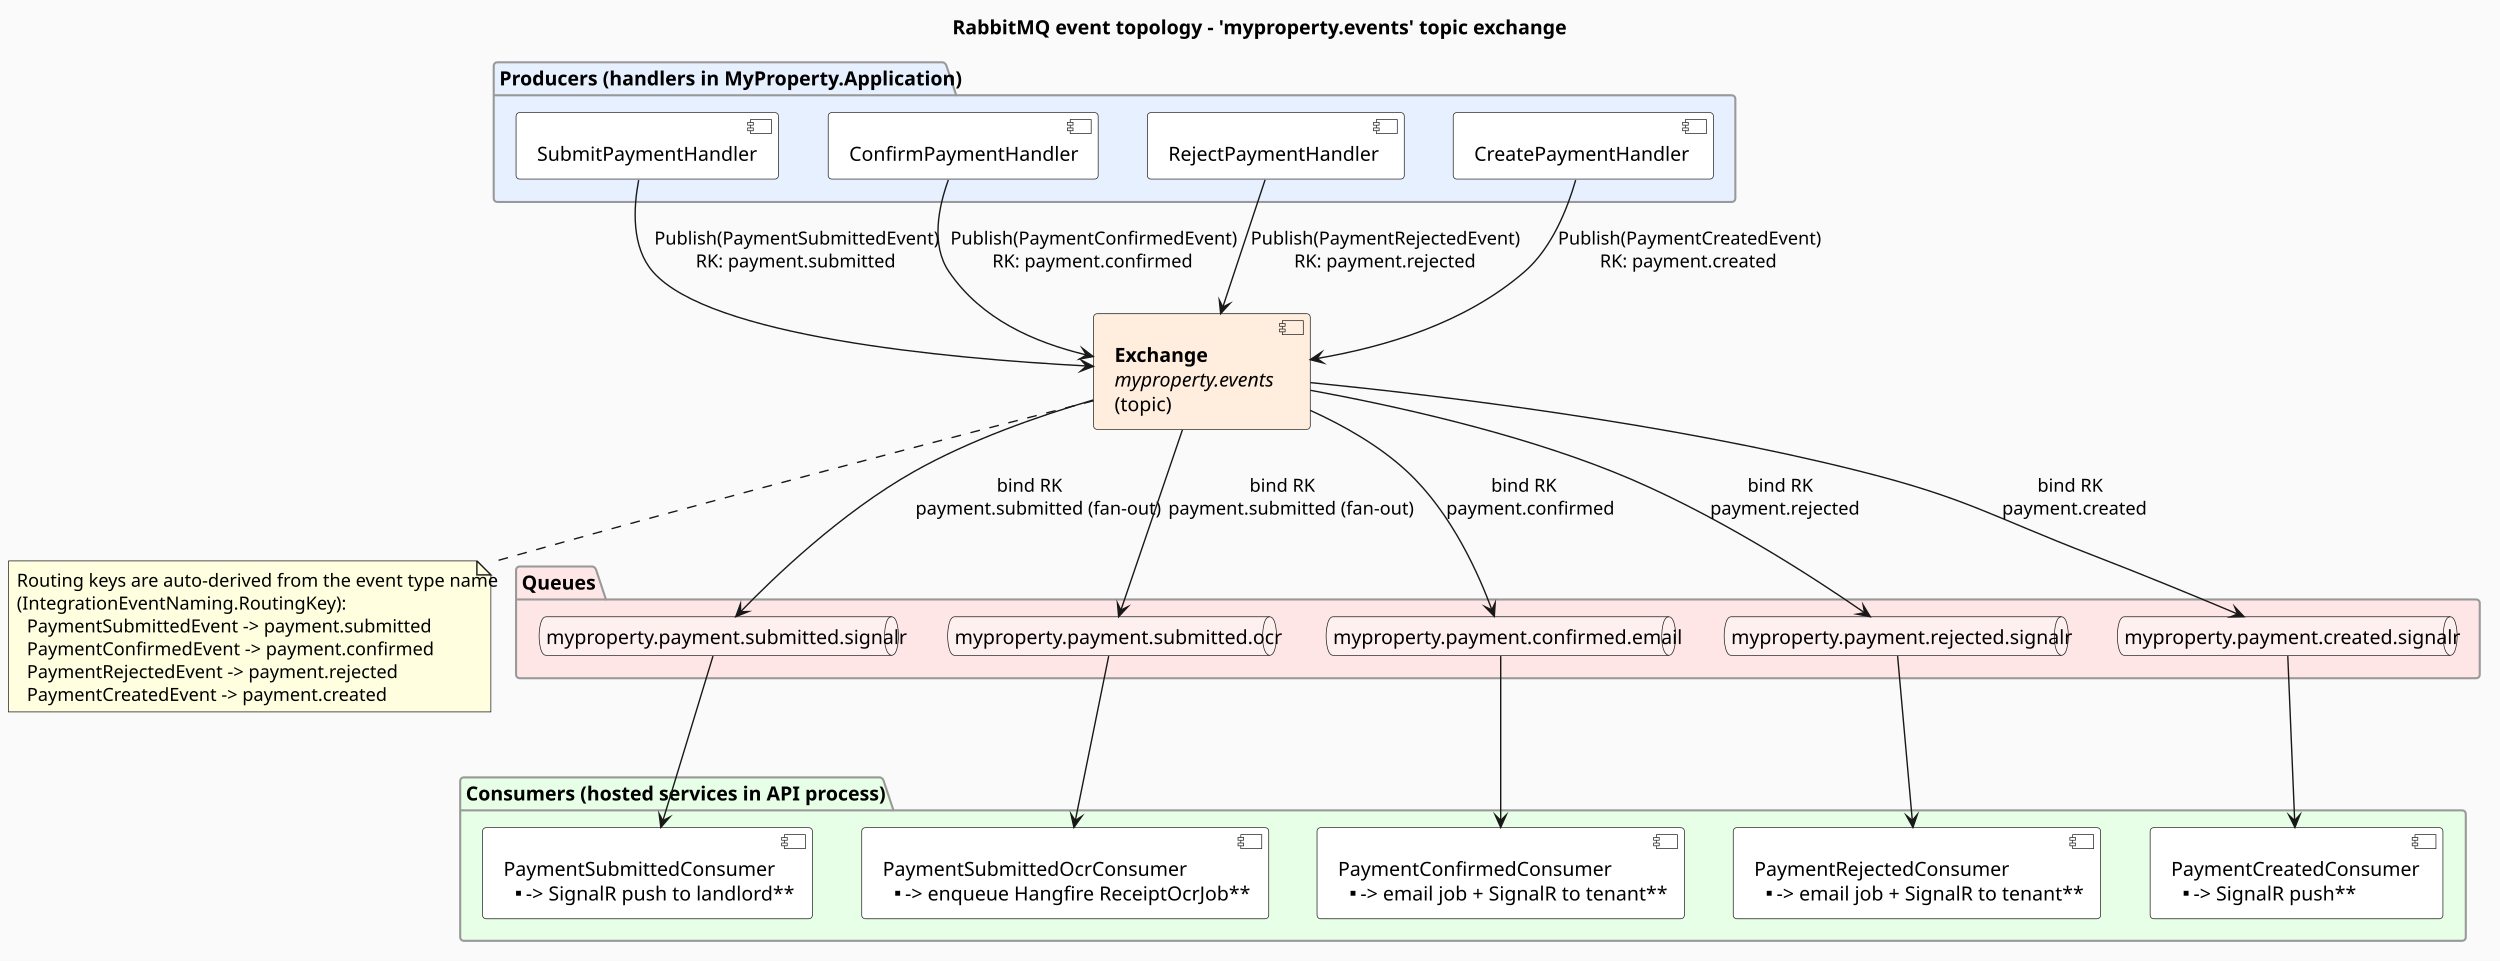
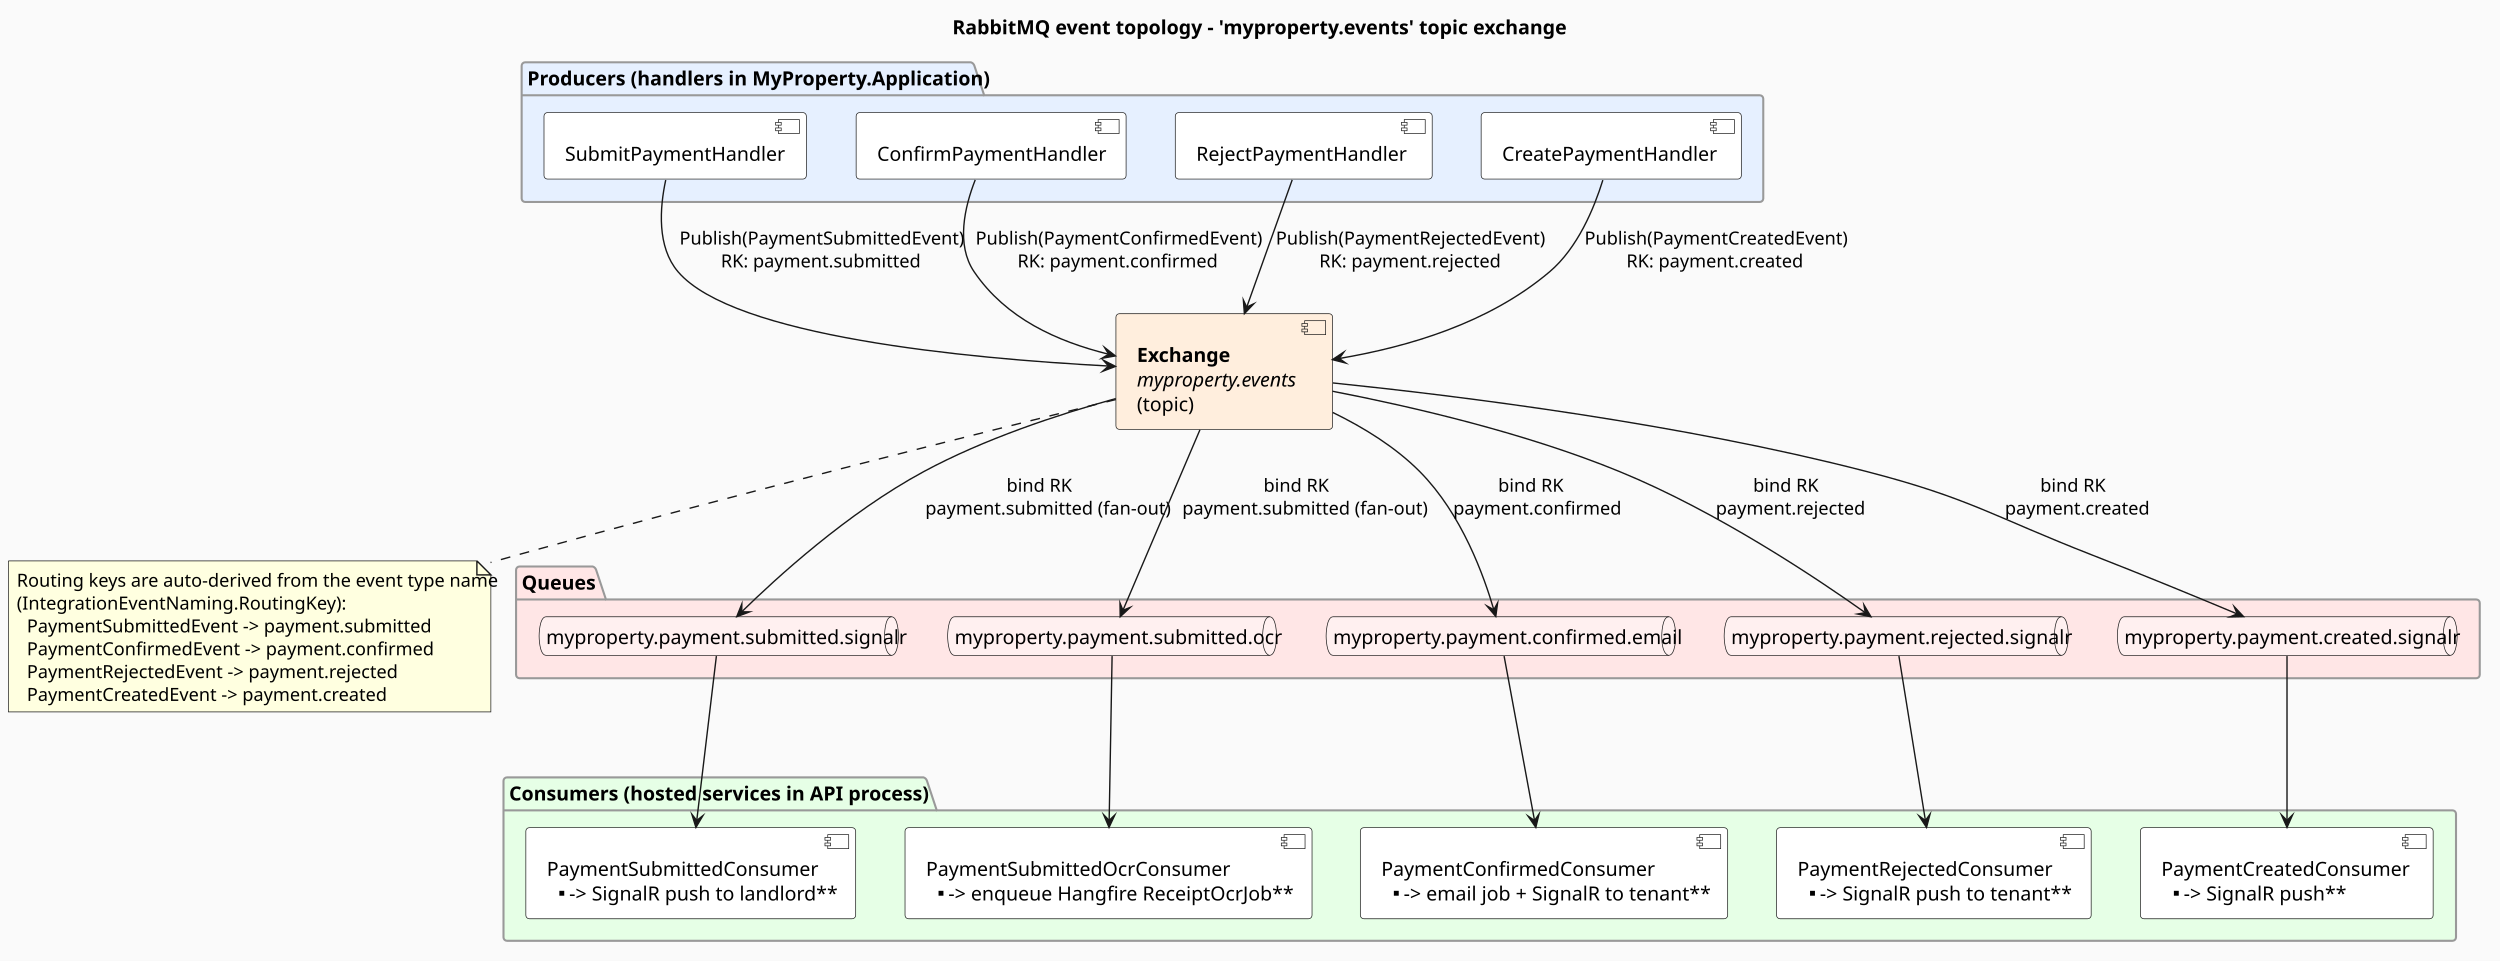
<svg xmlns="http://www.w3.org/2000/svg" contentStyleType="text/css" data-diagram-type="DESCRIPTION" height="688px" preserveAspectRatio="none" style="width:1790px;height:688px;background:#FAFAFA;" version="1.1" viewBox="0 0 1790 688" width="1790px" zoomAndPan="magnify">
  <defs />
  <g>
    <rect fill="#FAFAFA" height="688" style="stroke:none;stroke-width:1;" width="1790" x="0" y="0" />
    <g class="title" data-source-line="1">
      <text fill="#000000" font-family="sans-serif" font-size="14" font-weight="700" lengthAdjust="spacing" textLength="419.727" x="681.887" y="24.533">RabbitMQ event topology - 'myproperty.events' topic exchange</text>
    </g>
    <g class="cluster" data-qualified-name="Producers .handlers in MyProperty.Application." data-source-line="8" id="ent0001">
-       <path d="M356,44.609 L675.165,44.609 A3.75,3.75 0 0 1 677.665,47.109 L684.665,68.219 L1240,68.219 A2.5,2.5 0 0 1 1242.5,70.719 L1242.5,142.109 A2.5,2.5 0 0 1 1240,144.609 L356,144.609 A2.5,2.5 0 0 1 353.5,142.109 L353.5,47.109 A2.5,2.5 0 0 1 356,44.609" fill="#E6F0FF" style="stroke:#999999;stroke-width:1.5;" />
-       <line style="stroke:#999999;stroke-width:1.5;" x1="353.5" x2="684.665" y1="68.219" y2="68.219" />
-       <text fill="#000000" font-family="sans-serif" font-size="14" font-weight="700" lengthAdjust="spacing" textLength="318.165" x="357.5" y="61.143">Producers (handlers in MyProperty.Application)</text>
+       <path d="M376,44.609 L695.165,44.609 A3.75,3.75 0 0 1 697.665,47.109 L704.665,68.219 L1260,68.219 A2.5,2.5 0 0 1 1262.5,70.719 L1262.5,142.109 A2.5,2.5 0 0 1 1260,144.609 L376,144.609 A2.5,2.5 0 0 1 373.5,142.109 L373.5,47.109 A2.5,2.5 0 0 1 376,44.609" fill="#E6F0FF" style="stroke:#999999;stroke-width:1.5;" />
+       <line style="stroke:#999999;stroke-width:1.5;" x1="373.5" x2="704.665" y1="68.219" y2="68.219" />
+       <text fill="#000000" font-family="sans-serif" font-size="14" font-weight="700" lengthAdjust="spacing" textLength="318.165" x="377.5" y="61.143">Producers (handlers in MyProperty.Application)</text>
    </g>
    <g class="cluster" data-qualified-name="Queues" data-source-line="17" id="ent0007">
      <path d="M372,405.609 L424.352,405.609 A3.75,3.75 0 0 1 426.852,408.109 L433.852,429.219 L1773,429.219 A2.5,2.5 0 0 1 1775.5,431.719 L1775.5,483.109 A2.5,2.5 0 0 1 1773,485.609 L372,485.609 A2.5,2.5 0 0 1 369.5,483.109 L369.5,408.109 A2.5,2.5 0 0 1 372,405.609" fill="#FFE6E6" style="stroke:#999999;stroke-width:1.5;" />
      <line style="stroke:#999999;stroke-width:1.5;" x1="369.5" x2="433.852" y1="429.219" y2="429.219" />
      <text fill="#000000" font-family="sans-serif" font-size="14" font-weight="700" lengthAdjust="spacing" textLength="51.352" x="373.5" y="422.143">Queues</text>
    </g>
    <g class="cluster" data-qualified-name="Consumers .hosted services in API process." data-source-line="25" id="ent0013">
-       <path d="M332,556.609 L630.213,556.609 A3.75,3.75 0 0 1 632.713,559.109 L639.713,580.219 L1763,580.219 A2.5,2.5 0 0 1 1765.5,582.719 L1765.5,671.109 A2.5,2.5 0 0 1 1763,673.609 L332,673.609 A2.5,2.5 0 0 1 329.5,671.109 L329.5,559.109 A2.5,2.5 0 0 1 332,556.609" fill="#E6FFE6" style="stroke:#999999;stroke-width:1.5;" />
-       <line style="stroke:#999999;stroke-width:1.5;" x1="329.5" x2="639.713" y1="580.219" y2="580.219" />
-       <text fill="#000000" font-family="sans-serif" font-size="14" font-weight="700" lengthAdjust="spacing" textLength="297.213" x="333.5" y="573.143">Consumers (hosted services in API process)</text>
+       <path d="M363,556.609 L661.213,556.609 A3.75,3.75 0 0 1 663.713,559.109 L670.713,580.219 L1756,580.219 A2.5,2.5 0 0 1 1758.5,582.719 L1758.5,671.109 A2.5,2.5 0 0 1 1756,673.609 L363,673.609 A2.5,2.5 0 0 1 360.5,671.109 L360.5,559.109 A2.5,2.5 0 0 1 363,556.609" fill="#E6FFE6" style="stroke:#999999;stroke-width:1.5;" />
+       <line style="stroke:#999999;stroke-width:1.5;" x1="360.5" x2="670.713" y1="580.219" y2="580.219" />
+       <text fill="#000000" font-family="sans-serif" font-size="14" font-weight="700" lengthAdjust="spacing" textLength="297.213" x="364.5" y="573.143">Consumers (hosted services in API process)</text>
    </g>
    <g class="entity" data-qualified-name="Producers .handlers in MyProperty.Application..h_submit" data-source-line="9" id="ent0002">
-       <rect fill="#FFFFFF" height="47.609" rx="2.5" ry="2.5" style="stroke:#181818;stroke-width:0.5;" width="187.848" x="369.5" y="80.609" />
-       <rect fill="#FFFFFF" height="10" style="stroke:#181818;stroke-width:0.5;" width="15" x="537.348" y="85.609" />
-       <rect fill="#FFFFFF" height="2" style="stroke:#181818;stroke-width:0.5;" width="4" x="535.348" y="87.609" />
-       <rect fill="#FFFFFF" height="2" style="stroke:#181818;stroke-width:0.5;" width="4" x="535.348" y="91.609" />
-       <text fill="#000000" font-family="sans-serif" font-size="14" lengthAdjust="spacing" textLength="147.848" x="384.5" y="115.143">SubmitPaymentHandler</text>
+       <rect fill="#FFFFFF" height="47.609" rx="2.5" ry="2.5" style="stroke:#181818;stroke-width:0.5;" width="187.848" x="389.5" y="80.609" />
+       <rect fill="#FFFFFF" height="10" style="stroke:#181818;stroke-width:0.5;" width="15" x="557.348" y="85.609" />
+       <rect fill="#FFFFFF" height="2" style="stroke:#181818;stroke-width:0.5;" width="4" x="555.348" y="87.609" />
+       <rect fill="#FFFFFF" height="2" style="stroke:#181818;stroke-width:0.5;" width="4" x="555.348" y="91.609" />
+       <text fill="#000000" font-family="sans-serif" font-size="14" lengthAdjust="spacing" textLength="147.848" x="404.5" y="115.143">SubmitPaymentHandler</text>
    </g>
    <g class="entity" data-qualified-name="Producers .handlers in MyProperty.Application..h_confirm" data-source-line="10" id="ent0003">
-       <rect fill="#FFFFFF" height="47.609" rx="2.5" ry="2.5" style="stroke:#181818;stroke-width:0.5;" width="193.282" x="593" y="80.609" />
-       <rect fill="#FFFFFF" height="10" style="stroke:#181818;stroke-width:0.5;" width="15" x="766.282" y="85.609" />
-       <rect fill="#FFFFFF" height="2" style="stroke:#181818;stroke-width:0.5;" width="4" x="764.282" y="87.609" />
-       <rect fill="#FFFFFF" height="2" style="stroke:#181818;stroke-width:0.5;" width="4" x="764.282" y="91.609" />
-       <text fill="#000000" font-family="sans-serif" font-size="14" lengthAdjust="spacing" textLength="153.282" x="608" y="115.143">ConfirmPaymentHandler</text>
+       <rect fill="#FFFFFF" height="47.609" rx="2.5" ry="2.5" style="stroke:#181818;stroke-width:0.5;" width="193.282" x="613" y="80.609" />
+       <rect fill="#FFFFFF" height="10" style="stroke:#181818;stroke-width:0.5;" width="15" x="786.282" y="85.609" />
+       <rect fill="#FFFFFF" height="2" style="stroke:#181818;stroke-width:0.5;" width="4" x="784.282" y="87.609" />
+       <rect fill="#FFFFFF" height="2" style="stroke:#181818;stroke-width:0.5;" width="4" x="784.282" y="91.609" />
+       <text fill="#000000" font-family="sans-serif" font-size="14" lengthAdjust="spacing" textLength="153.282" x="628" y="115.143">ConfirmPaymentHandler</text>
    </g>
    <g class="entity" data-qualified-name="Producers .handlers in MyProperty.Application..h_reject" data-source-line="11" id="ent0004">
-       <rect fill="#FFFFFF" height="47.609" rx="2.5" ry="2.5" style="stroke:#181818;stroke-width:0.5;" width="183.958" x="821.5" y="80.609" />
-       <rect fill="#FFFFFF" height="10" style="stroke:#181818;stroke-width:0.5;" width="15" x="985.458" y="85.609" />
-       <rect fill="#FFFFFF" height="2" style="stroke:#181818;stroke-width:0.5;" width="4" x="983.458" y="87.609" />
-       <rect fill="#FFFFFF" height="2" style="stroke:#181818;stroke-width:0.5;" width="4" x="983.458" y="91.609" />
-       <text fill="#000000" font-family="sans-serif" font-size="14" lengthAdjust="spacing" textLength="143.958" x="836.5" y="115.143">RejectPaymentHandler</text>
+       <rect fill="#FFFFFF" height="47.609" rx="2.5" ry="2.5" style="stroke:#181818;stroke-width:0.5;" width="183.958" x="841.5" y="80.609" />
+       <rect fill="#FFFFFF" height="10" style="stroke:#181818;stroke-width:0.5;" width="15" x="1005.458" y="85.609" />
+       <rect fill="#FFFFFF" height="2" style="stroke:#181818;stroke-width:0.5;" width="4" x="1003.458" y="87.609" />
+       <rect fill="#FFFFFF" height="2" style="stroke:#181818;stroke-width:0.5;" width="4" x="1003.458" y="91.609" />
+       <text fill="#000000" font-family="sans-serif" font-size="14" lengthAdjust="spacing" textLength="143.958" x="856.5" y="115.143">RejectPaymentHandler</text>
    </g>
    <g class="entity" data-qualified-name="Producers .handlers in MyProperty.Application..h_create" data-source-line="12" id="ent0005">
-       <rect fill="#FFFFFF" height="47.609" rx="2.5" ry="2.5" style="stroke:#181818;stroke-width:0.5;" width="186.296" x="1040.5" y="80.609" />
-       <rect fill="#FFFFFF" height="10" style="stroke:#181818;stroke-width:0.5;" width="15" x="1206.796" y="85.609" />
-       <rect fill="#FFFFFF" height="2" style="stroke:#181818;stroke-width:0.5;" width="4" x="1204.796" y="87.609" />
-       <rect fill="#FFFFFF" height="2" style="stroke:#181818;stroke-width:0.5;" width="4" x="1204.796" y="91.609" />
-       <text fill="#000000" font-family="sans-serif" font-size="14" lengthAdjust="spacing" textLength="146.296" x="1055.5" y="115.143">CreatePaymentHandler</text>
+       <rect fill="#FFFFFF" height="47.609" rx="2.5" ry="2.5" style="stroke:#181818;stroke-width:0.5;" width="186.296" x="1060.5" y="80.609" />
+       <rect fill="#FFFFFF" height="10" style="stroke:#181818;stroke-width:0.5;" width="15" x="1226.796" y="85.609" />
+       <rect fill="#FFFFFF" height="2" style="stroke:#181818;stroke-width:0.5;" width="4" x="1224.796" y="87.609" />
+       <rect fill="#FFFFFF" height="2" style="stroke:#181818;stroke-width:0.5;" width="4" x="1224.796" y="91.609" />
+       <text fill="#000000" font-family="sans-serif" font-size="14" lengthAdjust="spacing" textLength="146.296" x="1075.5" y="115.143">CreatePaymentHandler</text>
    </g>
    <g class="entity" data-qualified-name="Queues.q_submit_signalr" data-source-line="18" id="ent0008">
      <path d="M391,441.609 L638.323,441.609 C643.323,441.609 643.323,455.414 643.323,455.414 C643.323,455.414 643.323,469.219 638.323,469.219 L391,469.219 C386,469.219 386,455.414 386,455.414 C386,455.414 386,441.609 391,441.609" fill="#FFF0F0" style="stroke:#181818;stroke-width:0.5;" />
      <path d="M638.323,441.609 C633.323,441.609 633.323,455.414 633.323,455.414 C633.323,469.219 638.323,469.219 638.323,469.219" fill="none" style="stroke:#181818;stroke-width:0.5;" />
      <text fill="#000000" font-family="sans-serif" font-size="14" lengthAdjust="spacing" textLength="237.323" x="391" y="461.143">myproperty.payment.submitted.signalr</text>
    </g>
    <g class="entity" data-qualified-name="Queues.q_submit_ocr" data-source-line="19" id="ent0009">
      <path d="M683.5,441.609 L909.03,441.609 C914.03,441.609 914.03,455.414 914.03,455.414 C914.03,455.414 914.03,469.219 909.03,469.219 L683.5,469.219 C678.5,469.219 678.5,455.414 678.5,455.414 C678.5,455.414 678.5,441.609 683.5,441.609" fill="#FFF0F0" style="stroke:#181818;stroke-width:0.5;" />
      <path d="M909.03,441.609 C904.03,441.609 904.03,455.414 904.03,455.414 C904.03,469.219 909.03,469.219 909.03,469.219" fill="none" style="stroke:#181818;stroke-width:0.5;" />
      <text fill="#000000" font-family="sans-serif" font-size="14" lengthAdjust="spacing" textLength="215.53" x="683.5" y="461.143">myproperty.payment.submitted.ocr</text>
    </g>
    <g class="entity" data-qualified-name="Queues.q_confirmed" data-source-line="20" id="ent0010">
      <path d="M954.5,441.609 L1194.81,441.609 C1199.81,441.609 1199.81,455.414 1199.81,455.414 C1199.81,455.414 1199.81,469.219 1194.81,469.219 L954.5,469.219 C949.5,469.219 949.5,455.414 949.5,455.414 C949.5,455.414 949.5,441.609 954.5,441.609" fill="#FFF0F0" style="stroke:#181818;stroke-width:0.5;" />
      <path d="M1194.81,441.609 C1189.81,441.609 1189.81,455.414 1189.81,455.414 C1189.81,469.219 1194.81,469.219 1194.81,469.219" fill="none" style="stroke:#181818;stroke-width:0.5;" />
      <text fill="#000000" font-family="sans-serif" font-size="14" lengthAdjust="spacing" textLength="230.31" x="954.5" y="461.143">myproperty.payment.confirmed.email</text>
    </g>
    <g class="entity" data-qualified-name="Queues.q_rejected" data-source-line="21" id="ent0011">
      <path d="M1239.5,441.609 L1475.934,441.609 C1480.934,441.609 1480.934,455.414 1480.934,455.414 C1480.934,455.414 1480.934,469.219 1475.934,469.219 L1239.5,469.219 C1234.5,469.219 1234.5,455.414 1234.5,455.414 C1234.5,455.414 1234.5,441.609 1239.5,441.609" fill="#FFF0F0" style="stroke:#181818;stroke-width:0.5;" />
      <path d="M1475.934,441.609 C1470.934,441.609 1470.934,455.414 1470.934,455.414 C1470.934,469.219 1475.934,469.219 1475.934,469.219" fill="none" style="stroke:#181818;stroke-width:0.5;" />
      <text fill="#000000" font-family="sans-serif" font-size="14" lengthAdjust="spacing" textLength="226.434" x="1239.5" y="461.143">myproperty.payment.rejected.signalr</text>
    </g>
    <g class="entity" data-qualified-name="Queues.q_created" data-source-line="22" id="ent0012">
      <path d="M1521,441.609 L1754.323,441.609 C1759.323,441.609 1759.323,455.414 1759.323,455.414 C1759.323,455.414 1759.323,469.219 1754.323,469.219 L1521,469.219 C1516,469.219 1516,455.414 1516,455.414 C1516,455.414 1516,441.609 1521,441.609" fill="#FFF0F0" style="stroke:#181818;stroke-width:0.5;" />
      <path d="M1754.323,441.609 C1749.323,441.609 1749.323,455.414 1749.323,455.414 C1749.323,469.219 1754.323,469.219 1754.323,469.219" fill="none" style="stroke:#181818;stroke-width:0.5;" />
      <text fill="#000000" font-family="sans-serif" font-size="14" lengthAdjust="spacing" textLength="223.323" x="1521" y="461.143">myproperty.payment.created.signalr</text>
    </g>
    <g class="entity" data-qualified-name="Consumers .hosted services in API process..c_submit_sig" data-source-line="26" id="ent0014">
-       <rect fill="#FFFFFF" height="65.219" rx="2.5" ry="2.5" style="stroke:#181818;stroke-width:0.5;" width="236.168" x="345.5" y="592.609" />
-       <rect fill="#FFFFFF" height="10" style="stroke:#181818;stroke-width:0.5;" width="15" x="561.668" y="597.609" />
-       <rect fill="#FFFFFF" height="2" style="stroke:#181818;stroke-width:0.5;" width="4" x="559.668" y="599.609" />
-       <rect fill="#FFFFFF" height="2" style="stroke:#181818;stroke-width:0.5;" width="4" x="559.668" y="603.609" />
-       <text fill="#000000" font-family="sans-serif" font-size="14" lengthAdjust="spacing" textLength="182.861" x="360.5" y="627.143">PaymentSubmittedConsumer</text>
-       <rect fill="#000000" height="3.5" width="3.5" x="369.5" y="637.828" />
-       <text fill="#000000" font-family="sans-serif" font-size="14" lengthAdjust="spacing" textLength="180.168" x="376.5" y="644.752">-&gt; SignalR push to landlord**</text>
+       <rect fill="#FFFFFF" height="65.219" rx="2.5" ry="2.5" style="stroke:#181818;stroke-width:0.5;" width="236.168" x="376.5" y="592.609" />
+       <rect fill="#FFFFFF" height="10" style="stroke:#181818;stroke-width:0.5;" width="15" x="592.668" y="597.609" />
+       <rect fill="#FFFFFF" height="2" style="stroke:#181818;stroke-width:0.5;" width="4" x="590.668" y="599.609" />
+       <rect fill="#FFFFFF" height="2" style="stroke:#181818;stroke-width:0.5;" width="4" x="590.668" y="603.609" />
+       <text fill="#000000" font-family="sans-serif" font-size="14" lengthAdjust="spacing" textLength="182.861" x="391.5" y="627.143">PaymentSubmittedConsumer</text>
+       <rect fill="#000000" height="3.5" width="3.5" x="400.5" y="637.828" />
+       <text fill="#000000" font-family="sans-serif" font-size="14" lengthAdjust="spacing" textLength="180.168" x="407.5" y="644.752">-&gt; SignalR push to landlord**</text>
    </g>
    <g class="entity" data-qualified-name="Consumers .hosted services in API process..c_submit_ocr" data-source-line="27" id="ent0015">
-       <rect fill="#FFFFFF" height="65.219" rx="2.5" ry="2.5" style="stroke:#181818;stroke-width:0.5;" width="291.416" x="617" y="592.609" />
-       <rect fill="#FFFFFF" height="10" style="stroke:#181818;stroke-width:0.5;" width="15" x="888.416" y="597.609" />
-       <rect fill="#FFFFFF" height="2" style="stroke:#181818;stroke-width:0.5;" width="4" x="886.416" y="599.609" />
-       <rect fill="#FFFFFF" height="2" style="stroke:#181818;stroke-width:0.5;" width="4" x="886.416" y="603.609" />
-       <text fill="#000000" font-family="sans-serif" font-size="14" lengthAdjust="spacing" textLength="205.413" x="632" y="627.143">PaymentSubmittedOcrConsumer</text>
-       <rect fill="#000000" height="3.5" width="3.5" x="641" y="637.828" />
-       <text fill="#000000" font-family="sans-serif" font-size="14" lengthAdjust="spacing" textLength="235.416" x="648" y="644.752">-&gt; enqueue Hangfire ReceiptOcrJob**</text>
+       <rect fill="#FFFFFF" height="65.219" rx="2.5" ry="2.5" style="stroke:#181818;stroke-width:0.5;" width="291.416" x="648" y="592.609" />
+       <rect fill="#FFFFFF" height="10" style="stroke:#181818;stroke-width:0.5;" width="15" x="919.416" y="597.609" />
+       <rect fill="#FFFFFF" height="2" style="stroke:#181818;stroke-width:0.5;" width="4" x="917.416" y="599.609" />
+       <rect fill="#FFFFFF" height="2" style="stroke:#181818;stroke-width:0.5;" width="4" x="917.416" y="603.609" />
+       <text fill="#000000" font-family="sans-serif" font-size="14" lengthAdjust="spacing" textLength="205.413" x="663" y="627.143">PaymentSubmittedOcrConsumer</text>
+       <rect fill="#000000" height="3.5" width="3.5" x="672" y="637.828" />
+       <text fill="#000000" font-family="sans-serif" font-size="14" lengthAdjust="spacing" textLength="235.416" x="679" y="644.752">-&gt; enqueue Hangfire ReceiptOcrJob**</text>
    </g>
    <g class="entity" data-qualified-name="Consumers .hosted services in API process..c_confirmed" data-source-line="28" id="ent0016">
-       <rect fill="#FFFFFF" height="65.219" rx="2.5" ry="2.5" style="stroke:#181818;stroke-width:0.5;" width="263.013" x="943" y="592.609" />
-       <rect fill="#FFFFFF" height="10" style="stroke:#181818;stroke-width:0.5;" width="15" x="1186.013" y="597.609" />
-       <rect fill="#FFFFFF" height="2" style="stroke:#181818;stroke-width:0.5;" width="4" x="1184.013" y="599.609" />
-       <rect fill="#FFFFFF" height="2" style="stroke:#181818;stroke-width:0.5;" width="4" x="1184.013" y="603.609" />
-       <text fill="#000000" font-family="sans-serif" font-size="14" lengthAdjust="spacing" textLength="184.406" x="958" y="627.143">PaymentConfirmedConsumer</text>
-       <rect fill="#000000" height="3.5" width="3.5" x="967" y="637.828" />
-       <text fill="#000000" font-family="sans-serif" font-size="14" lengthAdjust="spacing" textLength="207.013" x="974" y="644.752">-&gt; email job + SignalR to tenant**</text>
+       <rect fill="#FFFFFF" height="65.219" rx="2.5" ry="2.5" style="stroke:#181818;stroke-width:0.5;" width="263.013" x="974" y="592.609" />
+       <rect fill="#FFFFFF" height="10" style="stroke:#181818;stroke-width:0.5;" width="15" x="1217.013" y="597.609" />
+       <rect fill="#FFFFFF" height="2" style="stroke:#181818;stroke-width:0.5;" width="4" x="1215.013" y="599.609" />
+       <rect fill="#FFFFFF" height="2" style="stroke:#181818;stroke-width:0.5;" width="4" x="1215.013" y="603.609" />
+       <text fill="#000000" font-family="sans-serif" font-size="14" lengthAdjust="spacing" textLength="184.406" x="989" y="627.143">PaymentConfirmedConsumer</text>
+       <rect fill="#000000" height="3.5" width="3.5" x="998" y="637.828" />
+       <text fill="#000000" font-family="sans-serif" font-size="14" lengthAdjust="spacing" textLength="207.013" x="1005" y="644.752">-&gt; email job + SignalR to tenant**</text>
    </g>
    <g class="entity" data-qualified-name="Consumers .hosted services in API process..c_rejected" data-source-line="29" id="ent0017">
-       <rect fill="#FFFFFF" height="65.219" rx="2.5" ry="2.5" style="stroke:#181818;stroke-width:0.5;" width="263.013" x="1241" y="592.609" />
-       <rect fill="#FFFFFF" height="10" style="stroke:#181818;stroke-width:0.5;" width="15" x="1484.013" y="597.609" />
-       <rect fill="#FFFFFF" height="2" style="stroke:#181818;stroke-width:0.5;" width="4" x="1482.013" y="599.609" />
-       <rect fill="#FFFFFF" height="2" style="stroke:#181818;stroke-width:0.5;" width="4" x="1482.013" y="603.609" />
-       <text fill="#000000" font-family="sans-serif" font-size="14" lengthAdjust="spacing" textLength="175.082" x="1256" y="627.143">PaymentRejectedConsumer</text>
-       <rect fill="#000000" height="3.5" width="3.5" x="1265" y="637.828" />
-       <text fill="#000000" font-family="sans-serif" font-size="14" lengthAdjust="spacing" textLength="207.013" x="1272" y="644.752">-&gt; email job + SignalR to tenant**</text>
+       <rect fill="#FFFFFF" height="65.219" rx="2.5" ry="2.5" style="stroke:#181818;stroke-width:0.5;" width="225.278" x="1272" y="592.609" />
+       <rect fill="#FFFFFF" height="10" style="stroke:#181818;stroke-width:0.5;" width="15" x="1477.278" y="597.609" />
+       <rect fill="#FFFFFF" height="2" style="stroke:#181818;stroke-width:0.5;" width="4" x="1475.278" y="599.609" />
+       <rect fill="#FFFFFF" height="2" style="stroke:#181818;stroke-width:0.5;" width="4" x="1475.278" y="603.609" />
+       <text fill="#000000" font-family="sans-serif" font-size="14" lengthAdjust="spacing" textLength="175.082" x="1287" y="627.143">PaymentRejectedConsumer</text>
+       <rect fill="#000000" height="3.5" width="3.5" x="1296" y="637.828" />
+       <text fill="#000000" font-family="sans-serif" font-size="14" lengthAdjust="spacing" textLength="169.278" x="1303" y="644.752">-&gt; SignalR push to tenant**</text>
    </g>
    <g class="entity" data-qualified-name="Consumers .hosted services in API process..c_created" data-source-line="30" id="ent0018">
-       <rect fill="#FFFFFF" height="65.219" rx="2.5" ry="2.5" style="stroke:#181818;stroke-width:0.5;" width="209.634" x="1539.5" y="592.609" />
-       <rect fill="#FFFFFF" height="10" style="stroke:#181818;stroke-width:0.5;" width="15" x="1729.134" y="597.609" />
-       <rect fill="#FFFFFF" height="2" style="stroke:#181818;stroke-width:0.5;" width="4" x="1727.134" y="599.609" />
-       <rect fill="#FFFFFF" height="2" style="stroke:#181818;stroke-width:0.5;" width="4" x="1727.134" y="603.609" />
-       <text fill="#000000" font-family="sans-serif" font-size="14" lengthAdjust="spacing" textLength="169.634" x="1554.5" y="627.143">PaymentCreatedConsumer</text>
-       <rect fill="#000000" height="3.5" width="3.5" x="1563.5" y="637.828" />
-       <text fill="#000000" font-family="sans-serif" font-size="14" lengthAdjust="spacing" textLength="110.899" x="1570.5" y="644.752">-&gt; SignalR push**</text>
+       <rect fill="#FFFFFF" height="65.219" rx="2.5" ry="2.5" style="stroke:#181818;stroke-width:0.5;" width="209.634" x="1532.5" y="592.609" />
+       <rect fill="#FFFFFF" height="10" style="stroke:#181818;stroke-width:0.5;" width="15" x="1722.134" y="597.609" />
+       <rect fill="#FFFFFF" height="2" style="stroke:#181818;stroke-width:0.5;" width="4" x="1720.134" y="599.609" />
+       <rect fill="#FFFFFF" height="2" style="stroke:#181818;stroke-width:0.5;" width="4" x="1720.134" y="603.609" />
+       <text fill="#000000" font-family="sans-serif" font-size="14" lengthAdjust="spacing" textLength="169.634" x="1547.5" y="627.143">PaymentCreatedConsumer</text>
+       <rect fill="#000000" height="3.5" width="3.5" x="1556.5" y="637.828" />
+       <text fill="#000000" font-family="sans-serif" font-size="14" lengthAdjust="spacing" textLength="110.899" x="1563.5" y="644.752">-&gt; SignalR push**</text>
    </g>
    <g class="entity" data-qualified-name="exchange" data-source-line="15" id="ent0006">
-       <rect fill="#FFEEDD" height="82.828" rx="2.5" ry="2.5" style="stroke:#181818;stroke-width:0.5;" width="155.158" x="783" y="224.609" />
-       <rect fill="#FFEEDD" height="10" style="stroke:#181818;stroke-width:0.5;" width="15" x="918.158" y="229.609" />
-       <rect fill="#FFEEDD" height="2" style="stroke:#181818;stroke-width:0.5;" width="4" x="916.158" y="231.609" />
-       <rect fill="#FFEEDD" height="2" style="stroke:#181818;stroke-width:0.5;" width="4" x="916.158" y="235.609" />
-       <text fill="#000000" font-family="sans-serif" font-size="14" font-weight="700" lengthAdjust="spacing" textLength="66.138" x="798" y="259.143">Exchange</text>
-       <text fill="#000000" font-family="sans-serif" font-size="14" font-style="italic" lengthAdjust="spacing" textLength="115.158" x="798" y="276.752">myproperty.events</text>
-       <text fill="#000000" font-family="sans-serif" font-size="14" lengthAdjust="spacing" textLength="38.897" x="798" y="294.361">(topic)</text>
+       <rect fill="#FFEEDD" height="82.828" rx="2.5" ry="2.5" style="stroke:#181818;stroke-width:0.5;" width="155.158" x="799" y="224.609" />
+       <rect fill="#FFEEDD" height="10" style="stroke:#181818;stroke-width:0.5;" width="15" x="934.158" y="229.609" />
+       <rect fill="#FFEEDD" height="2" style="stroke:#181818;stroke-width:0.5;" width="4" x="932.158" y="231.609" />
+       <rect fill="#FFEEDD" height="2" style="stroke:#181818;stroke-width:0.5;" width="4" x="932.158" y="235.609" />
+       <text fill="#000000" font-family="sans-serif" font-size="14" font-weight="700" lengthAdjust="spacing" textLength="66.138" x="814" y="259.143">Exchange</text>
+       <text fill="#000000" font-family="sans-serif" font-size="14" font-style="italic" lengthAdjust="spacing" textLength="115.158" x="814" y="276.752">myproperty.events</text>
+       <text fill="#000000" font-family="sans-serif" font-size="14" lengthAdjust="spacing" textLength="38.897" x="814" y="294.361">(topic)</text>
    </g>
    <g class="entity" data-qualified-name="GMN33" data-source-line="54" id="ent0034">
      <path d="M6,401.609 L6,509.719 L351.454,509.719 L351.454,411.609 L341.454,401.609 L6,401.609" fill="#FFFFE0" style="stroke:#181818;stroke-width:0.5;" />
      <path d="M341.454,401.609 L341.454,411.609 L351.454,411.609 L341.454,401.609" fill="#FFFFE0" style="stroke:#181818;stroke-width:1;" />
      <text fill="#000000" font-family="sans-serif" font-size="13" lengthAdjust="spacing" textLength="324.454" x="12" y="420.104">Routing keys are auto-derived from the event type name</text>
      <text fill="#000000" font-family="sans-serif" font-size="13" lengthAdjust="spacing" textLength="222.561" x="12" y="436.456">(IntegrationEventNaming.RoutingKey):</text>
      <text fill="#000000" font-family="sans-serif" font-size="13" lengthAdjust="spacing" textLength="275.666" x="19.224" y="452.808">PaymentSubmittedEvent  -&gt; payment.submitted</text>
      <text fill="#000000" font-family="sans-serif" font-size="13" lengthAdjust="spacing" textLength="277.818" x="19.224" y="469.159">PaymentConfirmedEvent  -&gt; payment.confirmed</text>
      <text fill="#000000" font-family="sans-serif" font-size="13" lengthAdjust="spacing" textLength="261.942" x="19.224" y="485.511">PaymentRejectedEvent   -&gt; payment.rejected</text>
      <text fill="#000000" font-family="sans-serif" font-size="13" lengthAdjust="spacing" textLength="257.607" x="19.224" y="501.862">PaymentCreatedEvent    -&gt; payment.created</text>
    </g>
    <g class="link" data-entity-1="ent0002" data-entity-2="ent0006" data-link-type="dependency" data-source-line="34" id="lnk19">
-       <path d="M457.28,128.979 C453.51,148.859 452.01,176.919 467.5,194.609 C507.91,240.769 675.317,256.532 777.877,262.032" fill="none" id="h_submit-to-exchange" style="stroke:#181818;stroke-width:1;" />
-       <polygon fill="#181818" points="782.87,262.299,774.097,257.823,777.877,262.032,773.669,265.812,782.87,262.299" style="stroke:#181818;stroke-width:1;stroke-linejoin:miter;stroke-miterlimit:10;" />
-       <text fill="#000000" font-family="sans-serif" font-size="13" lengthAdjust="spacing" textLength="194.372" x="468.5" y="175.105">Publish(PaymentSubmittedEvent)</text>
-       <text fill="#000000" font-family="sans-serif" font-size="13" lengthAdjust="spacing" textLength="135.116" x="498.128" y="191.456">RK: payment.submitted</text>
+       <path d="M476.66,128.899 C472.39,148.729 470.23,176.759 485.5,194.609 C525.12,240.939 691.417,256.634 793.687,262.074" fill="none" id="h_submit-to-exchange" style="stroke:#181818;stroke-width:1;" />
+       <polygon fill="#181818" points="798.68,262.339,789.905,257.867,793.687,262.074,789.48,265.856,798.68,262.339" style="stroke:#181818;stroke-width:1;stroke-linejoin:miter;stroke-miterlimit:10;" />
+       <text fill="#000000" font-family="sans-serif" font-size="13" lengthAdjust="spacing" textLength="194.372" x="486.5" y="175.105">Publish(PaymentSubmittedEvent)</text>
+       <text fill="#000000" font-family="sans-serif" font-size="13" lengthAdjust="spacing" textLength="135.116" x="516.128" y="191.456">RK: payment.submitted</text>
    </g>
    <g class="link" data-entity-1="ent0003" data-entity-2="ent0006" data-link-type="dependency" data-source-line="35" id="lnk20">
-       <path d="M679.01,128.849 C672.03,148.109 666.34,175.359 679.5,194.609 C702.72,228.569 740.059,245.007 777.869,254.127" fill="none" id="h_confirm-to-exchange" style="stroke:#181818;stroke-width:1;" />
-       <polygon fill="#181818" points="782.73,255.299,774.919,249.301,777.869,254.127,773.043,257.077,782.73,255.299" style="stroke:#181818;stroke-width:1;stroke-linejoin:miter;stroke-miterlimit:10;" />
-       <text fill="#000000" font-family="sans-serif" font-size="13" lengthAdjust="spacing" textLength="195.806" x="680.5" y="175.105">Publish(PaymentConfirmedEvent)</text>
-       <text fill="#000000" font-family="sans-serif" font-size="13" lengthAdjust="spacing" textLength="135.833" x="710.486" y="191.456">RK: payment.confirmed</text>
+       <path d="M698.26,128.809 C690.72,148.049 684.34,175.279 697.5,194.609 C720.25,228.019 756.628,244.382 793.788,253.632" fill="none" id="h_confirm-to-exchange" style="stroke:#181818;stroke-width:1;" />
+       <polygon fill="#181818" points="798.64,254.839,790.873,248.784,793.788,253.632,788.94,256.547,798.64,254.839" style="stroke:#181818;stroke-width:1;stroke-linejoin:miter;stroke-miterlimit:10;" />
+       <text fill="#000000" font-family="sans-serif" font-size="13" lengthAdjust="spacing" textLength="195.806" x="698.5" y="175.105">Publish(PaymentConfirmedEvent)</text>
+       <text fill="#000000" font-family="sans-serif" font-size="13" lengthAdjust="spacing" textLength="135.833" x="728.486" y="191.456">RK: payment.confirmed</text>
    </g>
    <g class="link" data-entity-1="ent0004" data-entity-2="ent0006" data-link-type="dependency" data-source-line="36" id="lnk21">
-       <path d="M905.79,128.799 C897.47,153.859 885.615,189.514 875.545,219.844" fill="none" id="h_reject-to-exchange" style="stroke:#181818;stroke-width:1;" />
-       <polygon fill="#181818" points="873.97,224.589,880.602,217.308,875.545,219.844,873.01,214.787,873.97,224.589" style="stroke:#181818;stroke-width:1;stroke-linejoin:miter;stroke-miterlimit:10;" />
-       <text fill="#000000" font-family="sans-serif" font-size="13" lengthAdjust="spacing" textLength="187.148" x="895.5" y="175.105">Publish(PaymentRejectedEvent)</text>
-       <text fill="#000000" font-family="sans-serif" font-size="13" lengthAdjust="spacing" textLength="125.004" x="926.572" y="191.456">RK: payment.rejected</text>
+       <path d="M925.21,128.799 C916.26,153.859 903.503,189.551 892.663,219.881" fill="none" id="h_reject-to-exchange" style="stroke:#181818;stroke-width:1;" />
+       <polygon fill="#181818" points="890.98,224.589,897.776,217.461,892.663,219.881,890.242,214.768,890.98,224.589" style="stroke:#181818;stroke-width:1;stroke-linejoin:miter;stroke-miterlimit:10;" />
+       <text fill="#000000" font-family="sans-serif" font-size="13" lengthAdjust="spacing" textLength="187.148" x="913.5" y="175.105">Publish(PaymentRejectedEvent)</text>
+       <text fill="#000000" font-family="sans-serif" font-size="13" lengthAdjust="spacing" textLength="125.004" x="944.572" y="191.456">RK: payment.rejected</text>
    </g>
    <g class="link" data-entity-1="ent0005" data-entity-2="ent0006" data-link-type="dependency" data-source-line="37" id="lnk22">
-       <path d="M1128.18,128.929 C1122.41,149.059 1111.27,177.509 1091.5,194.609 C1048.76,231.569 991.948,248.306 943.038,256.676" fill="none" id="h_create-to-exchange" style="stroke:#181818;stroke-width:1;" />
-       <polygon fill="#181818" points="938.11,257.519,947.656,259.944,943.038,256.676,946.306,252.059,938.11,257.519" style="stroke:#181818;stroke-width:1;stroke-linejoin:miter;stroke-miterlimit:10;" />
-       <text fill="#000000" font-family="sans-serif" font-size="13" lengthAdjust="spacing" textLength="182.089" x="1115.5" y="175.105">Publish(PaymentCreatedEvent)</text>
-       <text fill="#000000" font-family="sans-serif" font-size="13" lengthAdjust="spacing" textLength="122.116" x="1145.486" y="191.456">RK: payment.created</text>
+       <path d="M1147.64,128.959 C1141.41,149.099 1129.62,177.569 1109.5,194.609 C1065.88,231.549 1008.25,248.303 958.929,256.673" fill="none" id="h_create-to-exchange" style="stroke:#181818;stroke-width:1;" />
+       <polygon fill="#181818" points="954,257.509,963.542,259.947,958.929,256.673,962.204,252.06,954,257.509" style="stroke:#181818;stroke-width:1;stroke-linejoin:miter;stroke-miterlimit:10;" />
+       <text fill="#000000" font-family="sans-serif" font-size="13" lengthAdjust="spacing" textLength="182.089" x="1134.5" y="175.105">Publish(PaymentCreatedEvent)</text>
+       <text fill="#000000" font-family="sans-serif" font-size="13" lengthAdjust="spacing" textLength="122.116" x="1164.486" y="191.456">RK: payment.created</text>
    </g>
    <g class="link" data-entity-1="ent0006" data-entity-2="ent0008" data-link-type="dependency" data-source-line="40" id="lnk23">
-       <path d="M782.8,286.379 C742.95,298.049 694.52,315.069 654.5,337.609 C601.79,367.299 553.28,414.229 530.28,437.959" fill="none" id="exchange-to-q_submit_signalr" style="stroke:#181818;stroke-width:1;" />
-       <polygon fill="#181818" points="526.8,441.549,535.936,437.871,530.28,437.959,530.192,432.303,526.8,441.549" style="stroke:#181818;stroke-width:1;stroke-linejoin:miter;stroke-miterlimit:10;" />
-       <text fill="#000000" font-family="sans-serif" font-size="13" lengthAdjust="spacing" textLength="46.249" x="713.664" y="352.104">bind RK</text>
-       <text fill="#000000" font-family="sans-serif" font-size="13" lengthAdjust="spacing" textLength="162.576" x="655.5" y="368.456">payment.submitted (fan-out)</text>
+       <path d="M798.92,285.359 C756.78,297.019 704.63,314.349 661.5,337.609 C606.66,367.179 555.405,414.254 531.085,438.034" fill="none" id="exchange-to-q_submit_signalr" style="stroke:#181818;stroke-width:1;" />
+       <polygon fill="#181818" points="527.51,441.529,536.741,438.097,531.085,438.034,531.149,432.377,527.51,441.529" style="stroke:#181818;stroke-width:1;stroke-linejoin:miter;stroke-miterlimit:10;" />
+       <text fill="#000000" font-family="sans-serif" font-size="13" lengthAdjust="spacing" textLength="46.249" x="720.664" y="352.104">bind RK</text>
+       <text fill="#000000" font-family="sans-serif" font-size="13" lengthAdjust="spacing" textLength="162.576" x="662.5" y="368.456">payment.submitted (fan-out)</text>
    </g>
    <g class="link" data-entity-1="ent0006" data-entity-2="ent0009" data-link-type="dependency" data-source-line="41" id="lnk24">
-       <path d="M846.61,307.789 C832.13,350.229 811.875,409.567 802.566,436.837" fill="none" id="exchange-to-q_submit_ocr" style="stroke:#181818;stroke-width:1;" />
-       <polygon fill="#181818" points="800.95,441.569,807.643,434.344,802.566,436.837,800.072,431.76,800.95,441.569" style="stroke:#181818;stroke-width:1;stroke-linejoin:miter;stroke-miterlimit:10;" />
-       <text fill="#000000" font-family="sans-serif" font-size="13" lengthAdjust="spacing" textLength="46.249" x="894.664" y="352.104">bind RK</text>
-       <text fill="#000000" font-family="sans-serif" font-size="13" lengthAdjust="spacing" textLength="162.576" x="836.5" y="368.456">payment.submitted (fan-out)</text>
+       <path d="M859.14,307.789 C841.04,350.229 815.663,409.701 804.023,436.971" fill="none" id="exchange-to-q_submit_ocr" style="stroke:#181818;stroke-width:1;" />
+       <polygon fill="#181818" points="802.06,441.569,809.272,434.862,804.023,436.971,801.914,431.722,802.06,441.569" style="stroke:#181818;stroke-width:1;stroke-linejoin:miter;stroke-miterlimit:10;" />
+       <text fill="#000000" font-family="sans-serif" font-size="13" lengthAdjust="spacing" textLength="46.249" x="904.664" y="352.104">bind RK</text>
+       <text fill="#000000" font-family="sans-serif" font-size="13" lengthAdjust="spacing" textLength="162.576" x="846.5" y="368.456">payment.submitted (fan-out)</text>
    </g>
    <g class="link" data-entity-1="ent0006" data-entity-2="ent0010" data-link-type="dependency" data-source-line="42" id="lnk25">
-       <path d="M938.05,293.789 C962.22,304.719 987.7,319.209 1007.5,337.609 C1040.07,367.889 1059.469,412.978 1068.199,436.639" fill="none" id="exchange-to-q_confirmed" style="stroke:#181818;stroke-width:1;" />
-       <polygon fill="#181818" points="1069.93,441.329,1070.567,431.501,1068.199,436.639,1063.062,434.271,1069.93,441.329" style="stroke:#181818;stroke-width:1;stroke-linejoin:miter;stroke-miterlimit:10;" />
-       <text fill="#000000" font-family="sans-serif" font-size="13" lengthAdjust="spacing" textLength="46.249" x="1067.651" y="352.104">bind RK</text>
-       <text fill="#000000" font-family="sans-serif" font-size="13" lengthAdjust="spacing" textLength="110.551" x="1035.5" y="368.456">payment.confirmed</text>
+       <path d="M954.25,295.329 C976.31,306.059 999.04,320.039 1016.5,337.609 C1046.86,368.159 1062.699,413.01 1069.579,436.58" fill="none" id="exchange-to-q_confirmed" style="stroke:#181818;stroke-width:1;" />
+       <polygon fill="#181818" points="1070.98,441.379,1072.298,431.619,1069.579,436.58,1064.618,433.861,1070.98,441.379" style="stroke:#181818;stroke-width:1;stroke-linejoin:miter;stroke-miterlimit:10;" />
+       <text fill="#000000" font-family="sans-serif" font-size="13" lengthAdjust="spacing" textLength="46.249" x="1072.651" y="352.104">bind RK</text>
+       <text fill="#000000" font-family="sans-serif" font-size="13" lengthAdjust="spacing" textLength="110.551" x="1040.5" y="368.456">payment.confirmed</text>
    </g>
    <g class="link" data-entity-1="ent0006" data-entity-2="ent0011" data-link-type="dependency" data-source-line="43" id="lnk26">
-       <path d="M938.2,279.439 C998.57,290.499 1083.67,309.389 1154.5,337.609 C1226.87,366.439 1300.45,414.761 1335.01,438.711" fill="none" id="exchange-to-q_rejected" style="stroke:#181818;stroke-width:1;" />
-       <polygon fill="#181818" points="1339.12,441.559,1334.001,433.145,1335.01,438.711,1329.444,439.721,1339.12,441.559" style="stroke:#181818;stroke-width:1;stroke-linejoin:miter;stroke-miterlimit:10;" />
-       <text fill="#000000" font-family="sans-serif" font-size="13" lengthAdjust="spacing" textLength="46.249" x="1251.236" y="352.104">bind RK</text>
-       <text fill="#000000" font-family="sans-serif" font-size="13" lengthAdjust="spacing" textLength="99.722" x="1224.5" y="368.456">payment.rejected</text>
+       <path d="M954.08,280.139 C1012.05,291.369 1092.5,310.149 1159.5,337.609 C1230.25,366.599 1301.874,414.794 1335.524,438.694" fill="none" id="exchange-to-q_rejected" style="stroke:#181818;stroke-width:1;" />
+       <polygon fill="#181818" points="1339.6,441.589,1334.579,433.117,1335.524,438.694,1329.946,439.639,1339.6,441.589" style="stroke:#181818;stroke-width:1;stroke-linejoin:miter;stroke-miterlimit:10;" />
+       <text fill="#000000" font-family="sans-serif" font-size="13" lengthAdjust="spacing" textLength="46.249" x="1255.236" y="352.104">bind RK</text>
+       <text fill="#000000" font-family="sans-serif" font-size="13" lengthAdjust="spacing" textLength="99.722" x="1228.5" y="368.456">payment.rejected</text>
    </g>
    <g class="link" data-entity-1="ent0006" data-entity-2="ent0012" data-link-type="dependency" data-source-line="44" id="lnk27">
-       <path d="M938.28,273.949 C1032.61,283.329 1195.94,303.099 1332.5,337.609 C1408.56,356.829 1425.3,369.389 1498.5,397.609 C1535.98,412.059 1574.062,427.81 1602.121,439.62" fill="none" id="exchange-to-q_created" style="stroke:#181818;stroke-width:1;" />
-       <polygon fill="#181818" points="1606.73,441.559,1599.986,434.381,1602.121,439.62,1596.883,441.755,1606.73,441.559" style="stroke:#181818;stroke-width:1;stroke-linejoin:miter;stroke-miterlimit:10;" />
-       <text fill="#000000" font-family="sans-serif" font-size="13" lengthAdjust="spacing" textLength="46.249" x="1458.792" y="352.104">bind RK</text>
-       <text fill="#000000" font-family="sans-serif" font-size="13" lengthAdjust="spacing" textLength="96.834" x="1433.5" y="368.456">payment.created</text>
+       <path d="M954.38,274.189 C1046.66,283.679 1204.51,303.429 1336.5,337.609 C1410.83,356.859 1426.97,369.709 1498.5,397.609 C1535.8,412.159 1573.728,427.818 1601.818,439.579" fill="none" id="exchange-to-q_created" style="stroke:#181818;stroke-width:1;" />
+       <polygon fill="#181818" points="1606.43,441.509,1599.673,434.344,1601.818,439.579,1596.583,441.724,1606.43,441.509" style="stroke:#181818;stroke-width:1;stroke-linejoin:miter;stroke-miterlimit:10;" />
+       <text fill="#000000" font-family="sans-serif" font-size="13" lengthAdjust="spacing" textLength="46.249" x="1460.792" y="352.104">bind RK</text>
+       <text fill="#000000" font-family="sans-serif" font-size="13" lengthAdjust="spacing" textLength="96.834" x="1435.5" y="368.456">payment.created</text>
    </g>
    <g class="link" data-entity-1="ent0008" data-entity-2="ent0014" data-link-type="dependency" data-source-line="47" id="lnk28">
-       <path d="M510.5,469.749 C502.51,495.969 485.866,550.656 474.606,587.646" fill="none" id="q_submit_signalr-to-c_submit_sig" style="stroke:#181818;stroke-width:1;" />
-       <polygon fill="#181818" points="473.15,592.429,479.598,584.984,474.606,587.646,471.944,582.655,473.15,592.429" style="stroke:#181818;stroke-width:1;stroke-linejoin:miter;stroke-miterlimit:10;" />
+       <path d="M512.93,469.749 C509.8,495.969 503.293,550.475 498.873,587.465" fill="none" id="q_submit_signalr-to-c_submit_sig" style="stroke:#181818;stroke-width:1;" />
+       <polygon fill="#181818" points="498.28,592.429,503.32,583.967,498.873,587.465,495.376,583.018,498.28,592.429" style="stroke:#181818;stroke-width:1;stroke-linejoin:miter;stroke-miterlimit:10;" />
    </g>
    <g class="link" data-entity-1="ent0009" data-entity-2="ent0015" data-link-type="dependency" data-source-line="48" id="lnk29">
-       <path d="M793.83,469.749 C788.51,495.969 777.435,550.539 769.925,587.529" fill="none" id="q_submit_ocr-to-c_submit_ocr" style="stroke:#181818;stroke-width:1;" />
-       <polygon fill="#181818" points="768.93,592.429,774.641,584.405,769.925,587.529,766.801,582.813,768.93,592.429" style="stroke:#181818;stroke-width:1;stroke-linejoin:miter;stroke-miterlimit:10;" />
+       <path d="M796.26,469.749 C795.79,495.969 794.819,550.44 794.159,587.43" fill="none" id="q_submit_ocr-to-c_submit_ocr" style="stroke:#181818;stroke-width:1;" />
+       <polygon fill="#181818" points="794.07,592.429,798.23,583.502,794.159,587.43,790.231,583.359,794.07,592.429" style="stroke:#181818;stroke-width:1;stroke-linejoin:miter;stroke-miterlimit:10;" />
    </g>
    <g class="link" data-entity-1="ent0010" data-entity-2="ent0016" data-link-type="dependency" data-source-line="49" id="lnk30">
-       <path d="M1074.5,469.749 C1074.5,495.969 1074.5,550.439 1074.5,587.429" fill="none" id="q_confirmed-to-c_confirmed" style="stroke:#181818;stroke-width:1;" />
-       <polygon fill="#181818" points="1074.5,592.429,1078.5,583.429,1074.5,587.429,1070.5,583.429,1074.5,592.429" style="stroke:#181818;stroke-width:1;stroke-linejoin:miter;stroke-miterlimit:10;" />
+       <path d="M1076.93,469.749 C1081.79,495.969 1091.88,550.523 1098.73,587.513" fill="none" id="q_confirmed-to-c_confirmed" style="stroke:#181818;stroke-width:1;" />
+       <polygon fill="#181818" points="1099.64,592.429,1101.934,582.851,1098.73,587.513,1094.068,584.308,1099.64,592.429" style="stroke:#181818;stroke-width:1;stroke-linejoin:miter;stroke-miterlimit:10;" />
    </g>
    <g class="link" data-entity-1="ent0011" data-entity-2="ent0017" data-link-type="dependency" data-source-line="50" id="lnk31">
-       <path d="M1358.68,469.749 C1361.03,495.969 1365.904,550.459 1369.214,587.449" fill="none" id="q_rejected-to-c_rejected" style="stroke:#181818;stroke-width:1;" />
-       <polygon fill="#181818" points="1369.66,592.429,1372.842,583.109,1369.214,587.449,1364.874,583.822,1369.66,592.429" style="stroke:#181818;stroke-width:1;stroke-linejoin:miter;stroke-miterlimit:10;" />
+       <path d="M1359.62,469.749 C1363.85,495.969 1372.635,550.503 1378.595,587.493" fill="none" id="q_rejected-to-c_rejected" style="stroke:#181818;stroke-width:1;" />
+       <polygon fill="#181818" points="1379.39,592.429,1381.907,582.908,1378.595,587.493,1374.009,584.18,1379.39,592.429" style="stroke:#181818;stroke-width:1;stroke-linejoin:miter;stroke-miterlimit:10;" />
    </g>
    <g class="link" data-entity-1="ent0012" data-entity-2="ent0018" data-link-type="dependency" data-source-line="51" id="lnk32">
-       <path d="M1638.05,469.749 C1639.15,495.969 1641.421,550.444 1642.971,587.434" fill="none" id="q_created-to-c_created" style="stroke:#181818;stroke-width:1;" />
-       <polygon fill="#181818" points="1643.18,592.429,1646.8,583.27,1642.971,587.434,1638.807,583.605,1643.18,592.429" style="stroke:#181818;stroke-width:1;stroke-linejoin:miter;stroke-miterlimit:10;" />
+       <path d="M1637.5,469.749 C1637.5,495.969 1637.5,550.439 1637.5,587.429" fill="none" id="q_created-to-c_created" style="stroke:#181818;stroke-width:1;" />
+       <polygon fill="#181818" points="1637.5,592.429,1641.5,583.429,1637.5,587.429,1633.5,583.429,1637.5,592.429" style="stroke:#181818;stroke-width:1;stroke-linejoin:miter;stroke-miterlimit:10;" />
    </g>
    <g class="link" data-entity-1="ent0006" data-entity-2="ent0034" data-link-type="association" data-source-line="54" id="lnk35">
-       <path d="M782.92,286.959 C685.97,311.939 515.09,356.549 369.5,397.609 C363.51,399.299 357.41,401.039 351.26,402.799" fill="none" id="exchange-GMN33" style="stroke:#181818;stroke-width:1;stroke-dasharray:7,7;" />
+       <path d="M798.94,286.069 C699.26,310.669 520.98,355.439 369.5,397.609 C363.5,399.279 357.4,400.999 351.24,402.749" fill="none" id="exchange-GMN33" style="stroke:#181818;stroke-width:1;stroke-dasharray:7,7;" />
    </g>
  </g>
</svg>
